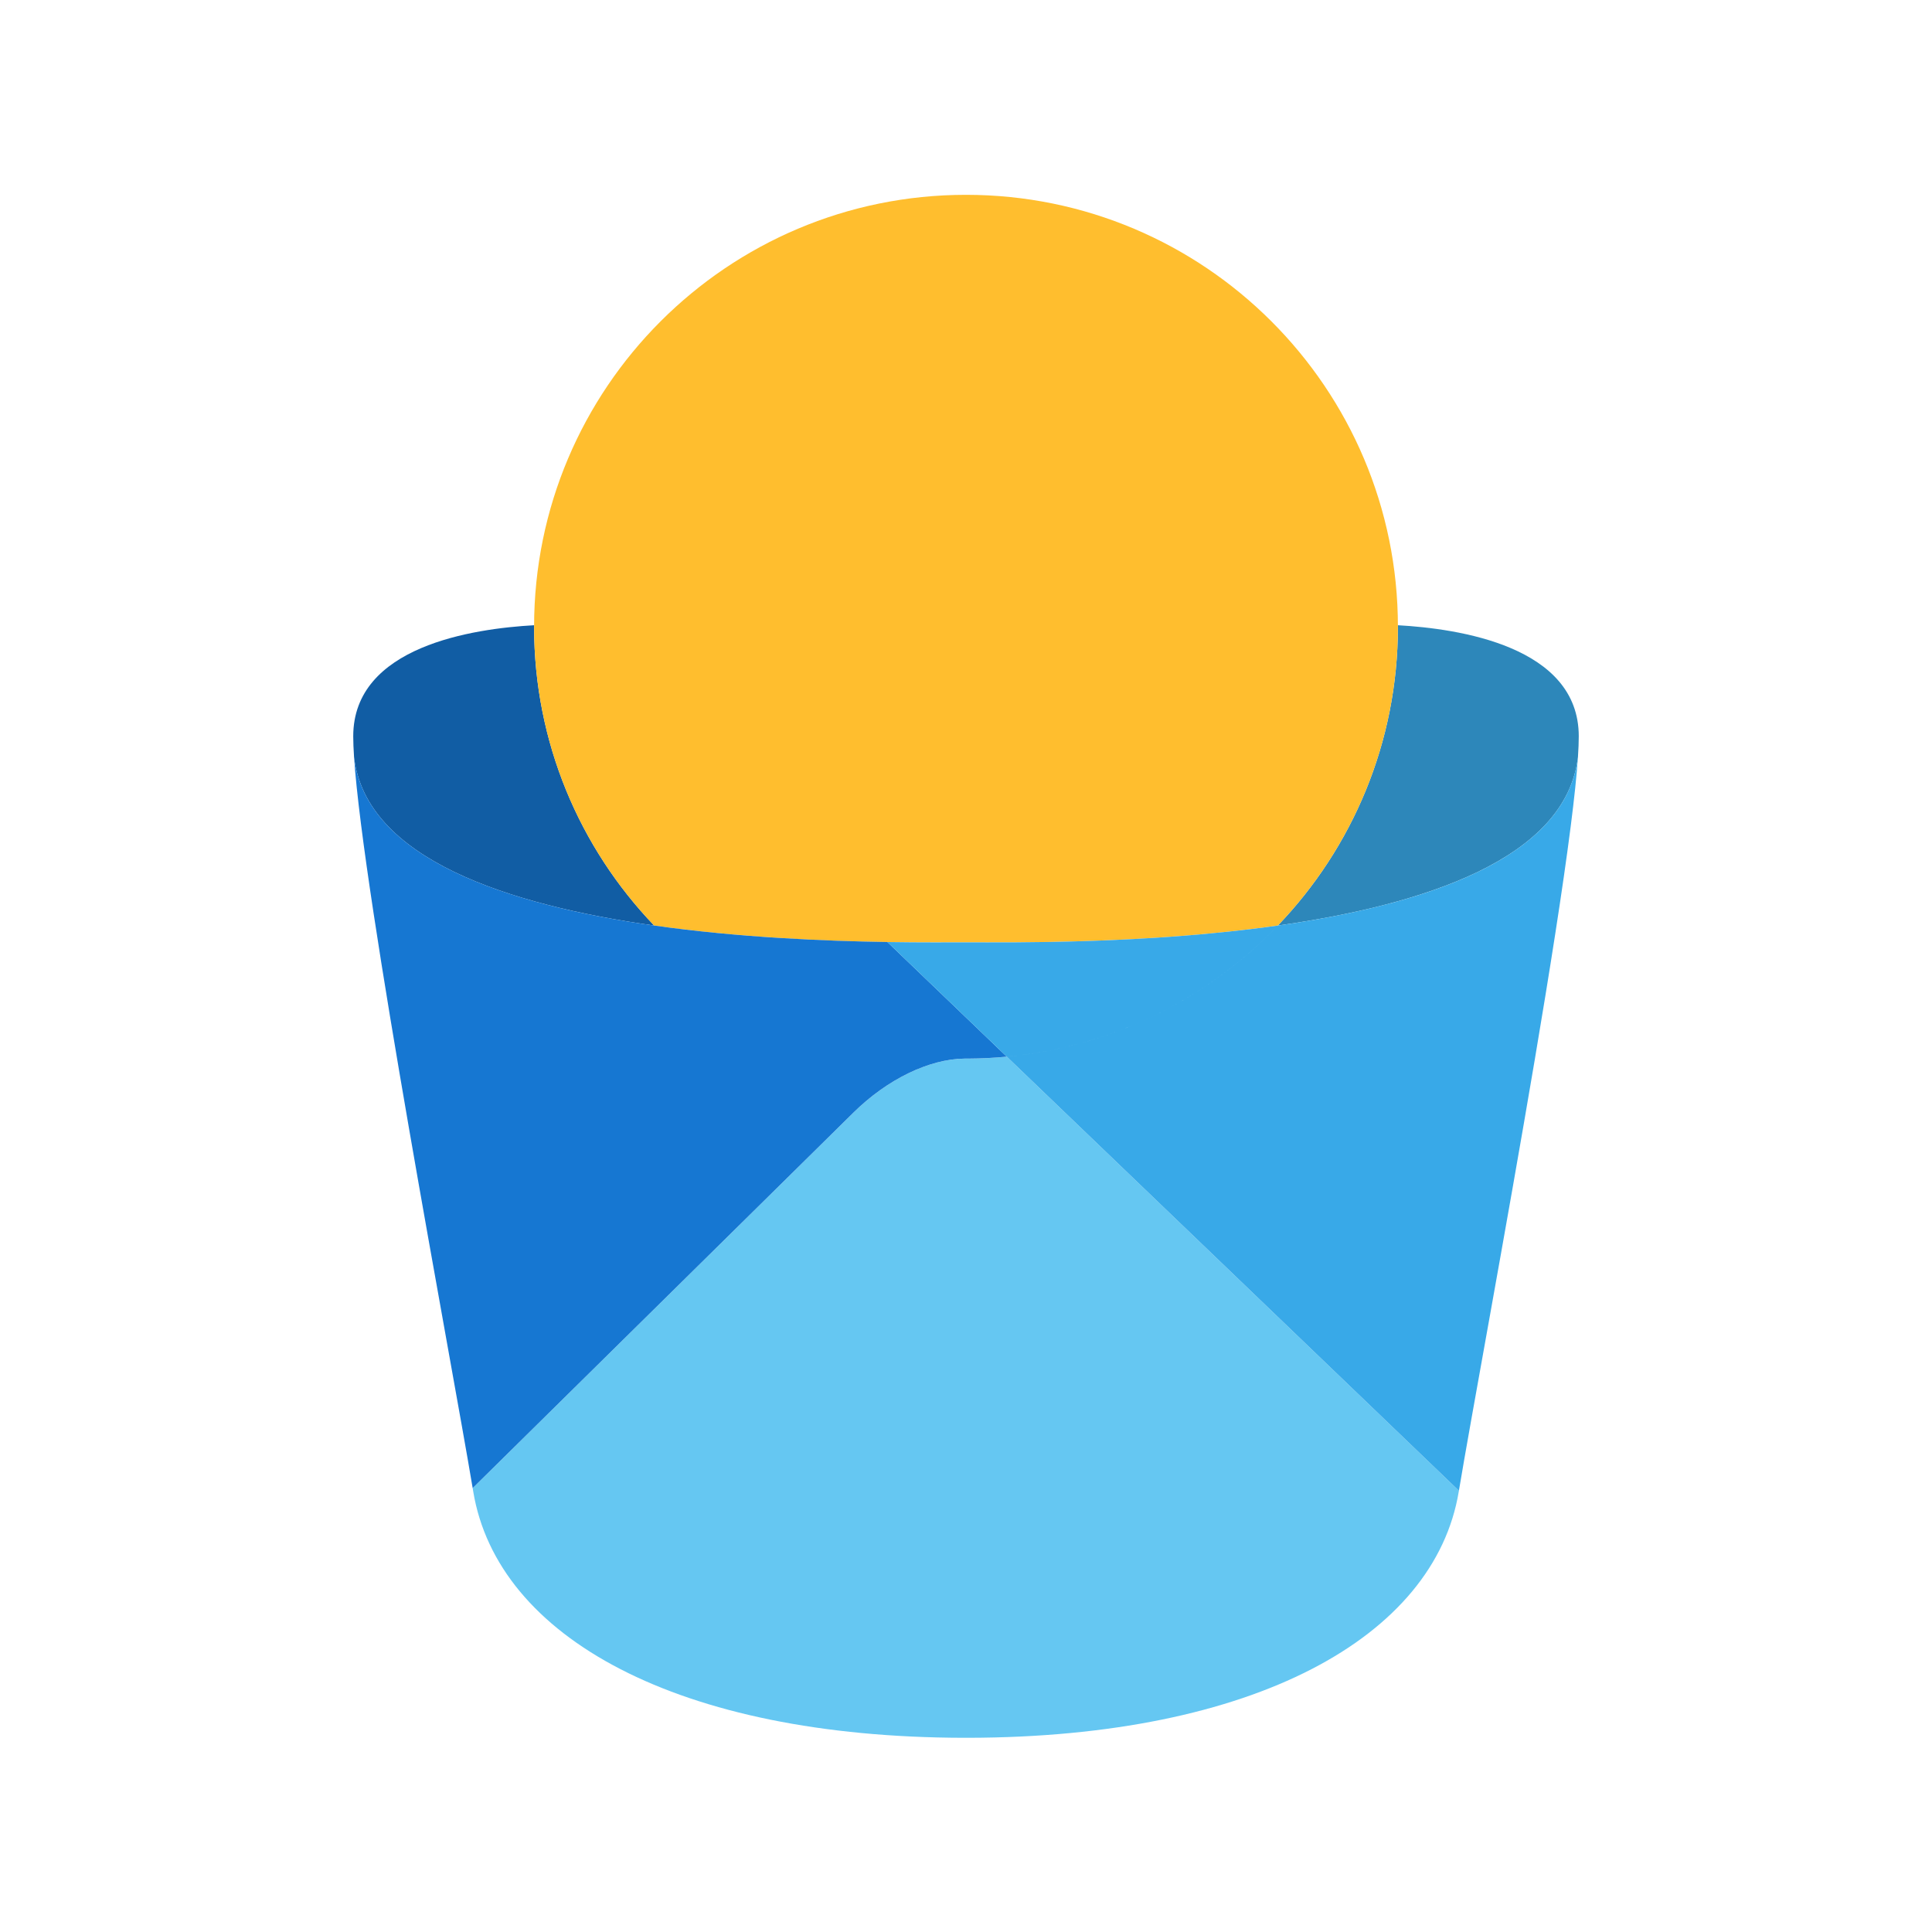
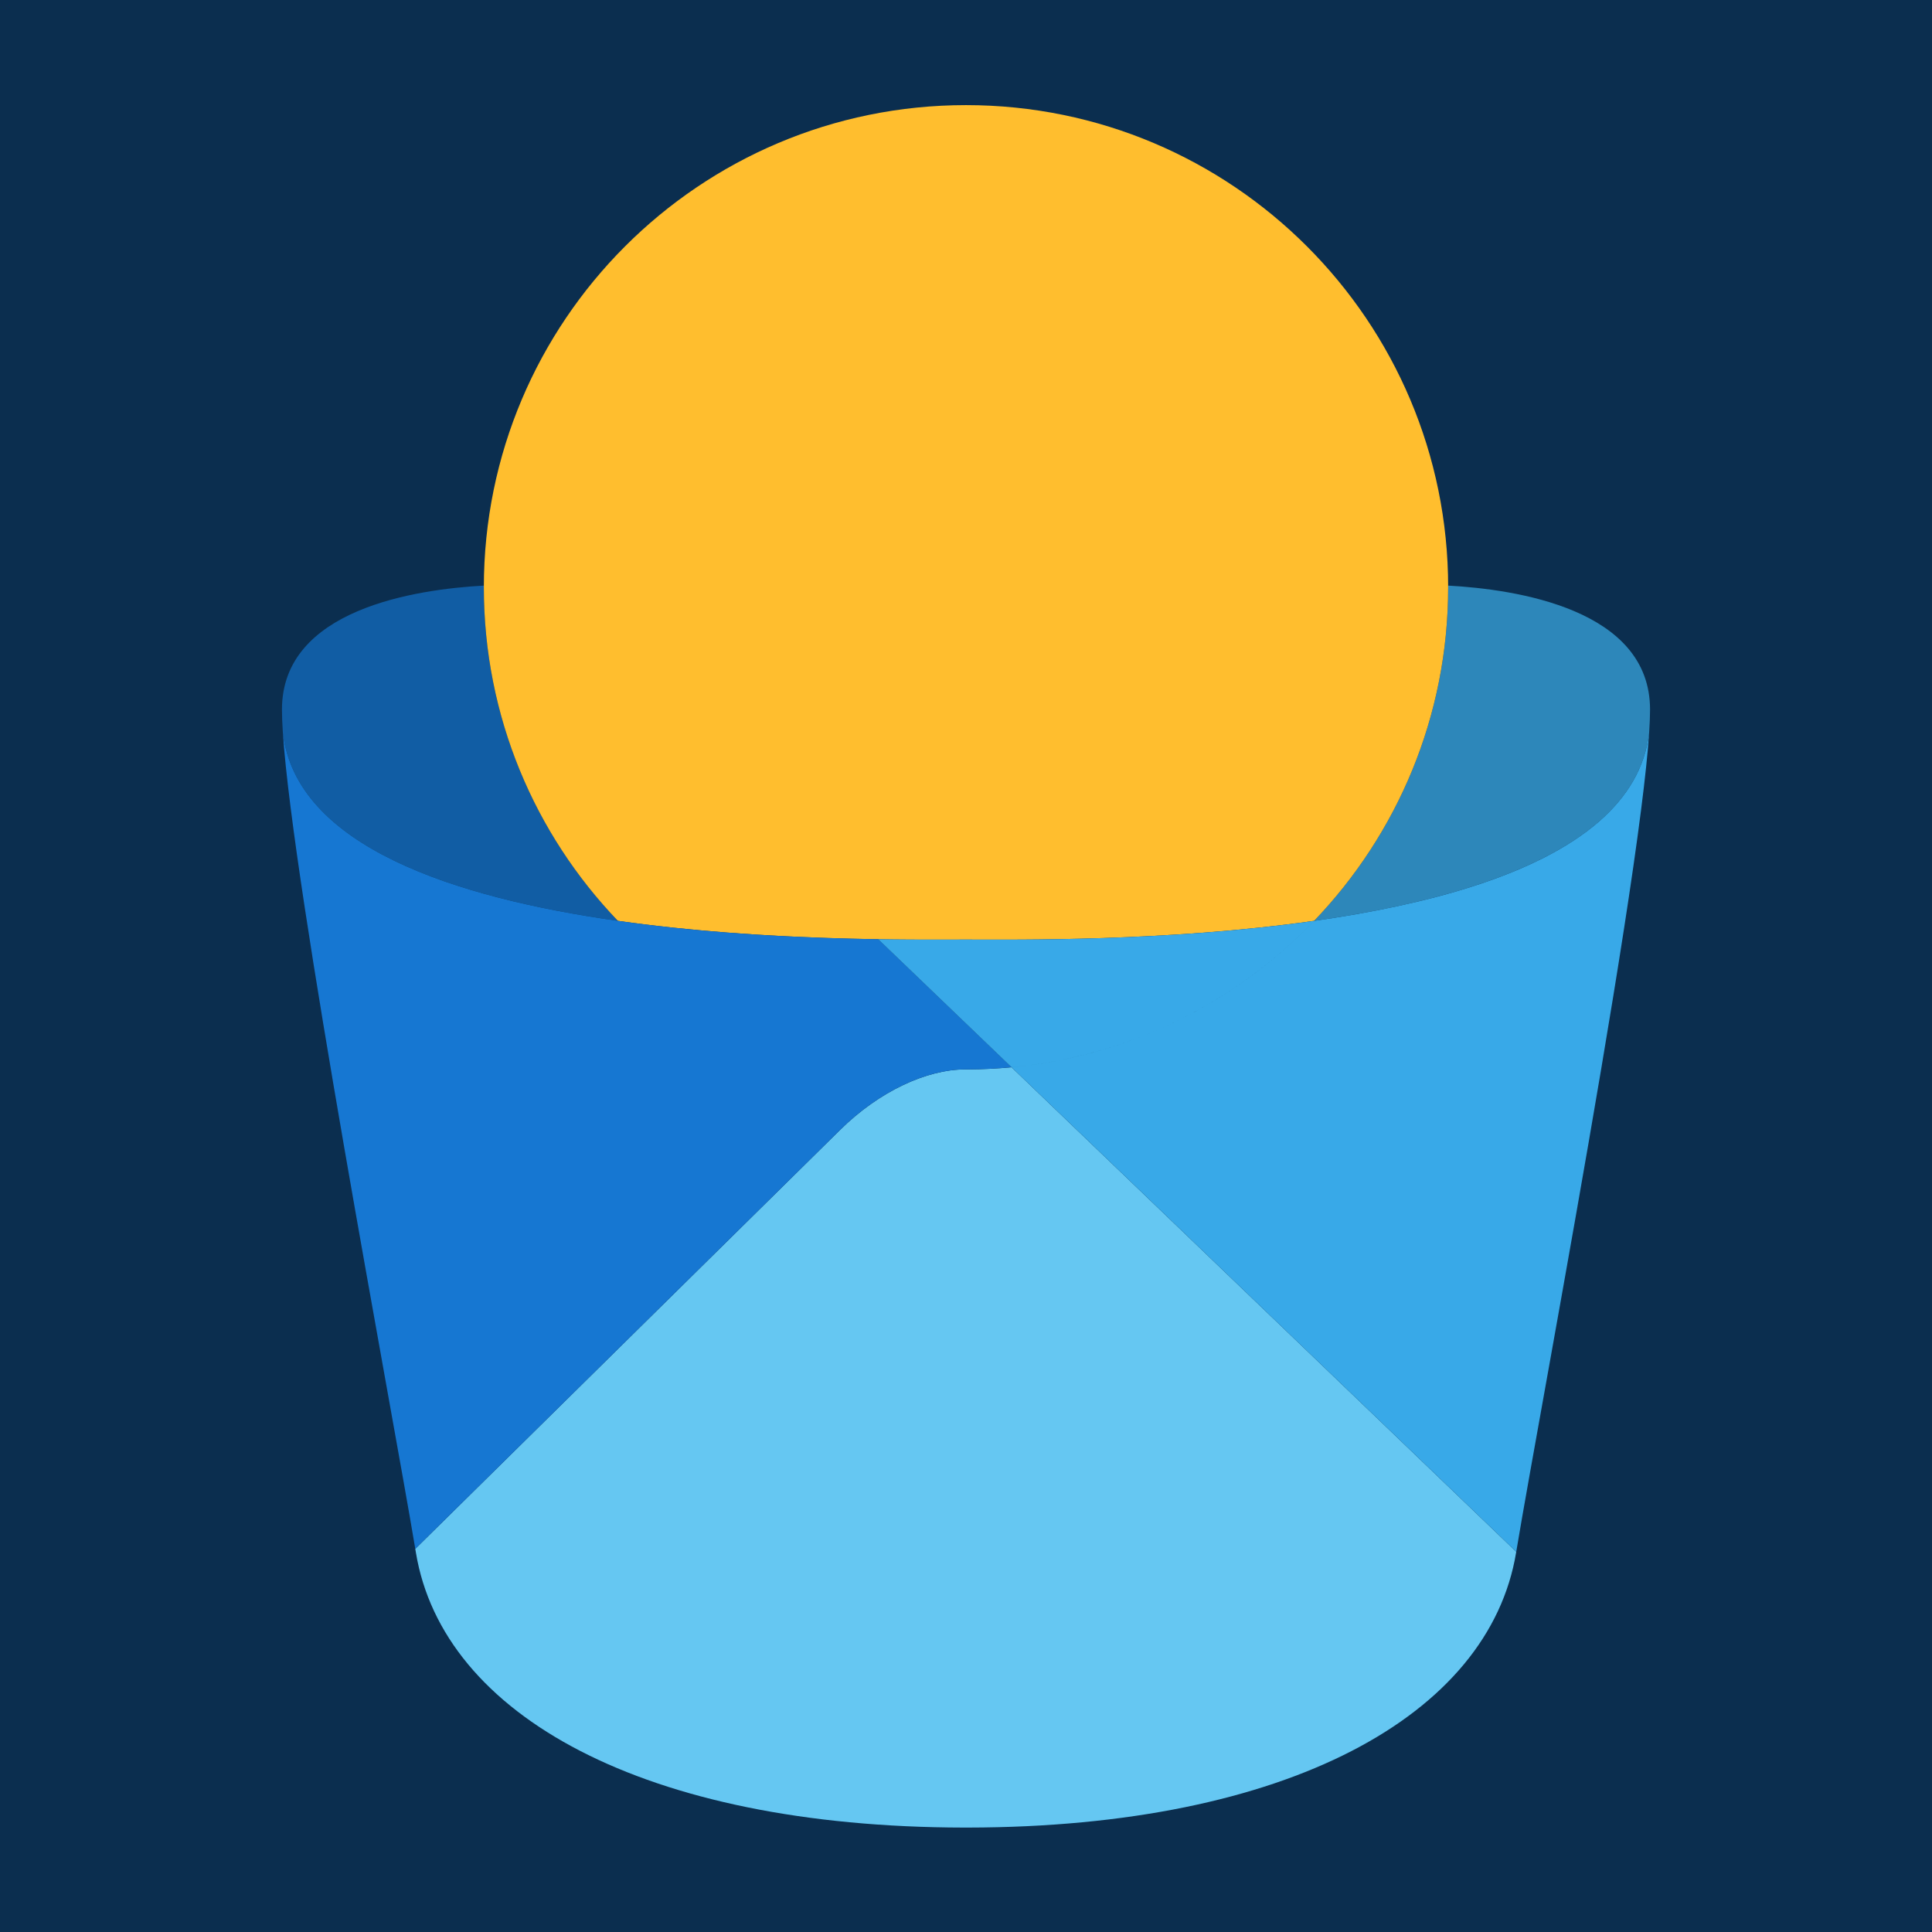
- <svg xmlns="http://www.w3.org/2000/svg" viewBox="-200 -110 1094 1094" width="1024" height="1024">
+ <svg xmlns="http://www.w3.org/2000/svg" viewBox="-143 -53 980 980" width="1024" height="1024">
+   <rect x="-143" y="-53" width="980" height="980" fill="#0B2E4F" />
  <path fill="#65C7F2" d="M 371.33 489.54 L 371.36 489.54 L 370.1 488.36 C 362.93 489.03 355.7 489.41 348.37 489.45 L 346.66 489.45 C 327.09 489.45 303.03 500.53 283.16 520.13 L 67.65 732.66 C 67.76 733.3 67.86 733.92 67.96 734.53 C 81.64 817.22 184.1 873.76 345.89 874.03 L 348.12 874.03 C 509.91 873.76 612.36 817.21 626.04 734.53 C 626.06 734.4 626.08 734.26 626.11 734.13 L 371.33 489.54 Z" />
  <path fill="#2D87BA" d="M 591.56 244.04 C 591.56 244.32 591.57 244.6 591.57 244.89 C 591.57 310.55 565.69 370.17 523.57 414.1 C 606.25 402.38 686.78 376.34 693.52 318.67 C 693.82 314.15 693.98 310.21 693.98 306.92 C 693.98 255.8 625.68 245.93 591.56 244.04 Z" />
  <path fill="#115DA4" d="M 102.44 244.04 C 68.32 245.93 0.02 255.8 0.02 306.92 C 0.02 310.21 0.18 314.15 0.48 318.67 C 7.22 376.34 87.75 402.37 170.43 414.1 C 128.32 370.17 102.43 310.55 102.43 244.89 C 102.43 244.61 102.43 244.33 102.44 244.04 Z" />
  <path fill="#FFBE2E" d="M 347 423.6 C 372.3 423.6 448.82 424.7 523.57 414.1 C 565.68 370.17 591.57 310.55 591.57 244.89 C 591.57 109.82 482.07 0.32 347 0.32 C 211.93 0.32 102.43 109.82 102.43 244.89 C 102.43 310.55 128.31 370.17 170.43 414.1 C 245.19 424.7 321.7 423.6 347 423.6 Z" />
  <path fill="#1677D2" fill-rule="nonzero" d="M 170.43 414.1 C 87.75 402.38 7.22 376.34 0.48 318.67 C 5.78 398.62 55.62 660.65 67.65 732.64 L 283.16 520.11 C 302.81 500.73 326.55 489.68 346.01 489.44 C 277 489.16 214.73 460.31 170.43 414.1 Z M 170.43 414.1 C 214.73 460.32 277 489.17 346.01 489.44 C 346.23 489.44 346.45 489.43 346.67 489.43 L 348.38 489.43 C 355.71 489.4 362.95 489.02 370.11 488.34 L 302.49 423.42 C 267.07 422.87 218.39 420.89 170.44 414.09 Z" />
  <path fill="#38A9E8" fill-rule="nonzero" d="M 668.2 363.63 C 636.75 391.09 580.68 406.01 523.58 414.11 C 484.07 455.33 430.24 482.72 370.1 488.36 L 371.36 489.54 L 371.33 489.54 L 626.11 734.13 C 626.09 734.26 626.06 734.4 626.04 734.53 C 632.7 694.32 652.59 587.67 669.15 489.54 C 677.45 440.34 684.91 393.29 689.43 357.82 C 691.41 342.29 692.84 328.97 693.52 318.68 C 691.44 336.52 682.28 351.33 668.2 363.63 Z M 523.57 414.1 C 448.81 424.7 372.3 423.6 347 423.6 C 337.93 423.6 322.27 423.74 302.48 423.43 L 370.1 488.35 C 430.24 482.72 484.06 455.33 523.58 414.1 Z" />
</svg>
